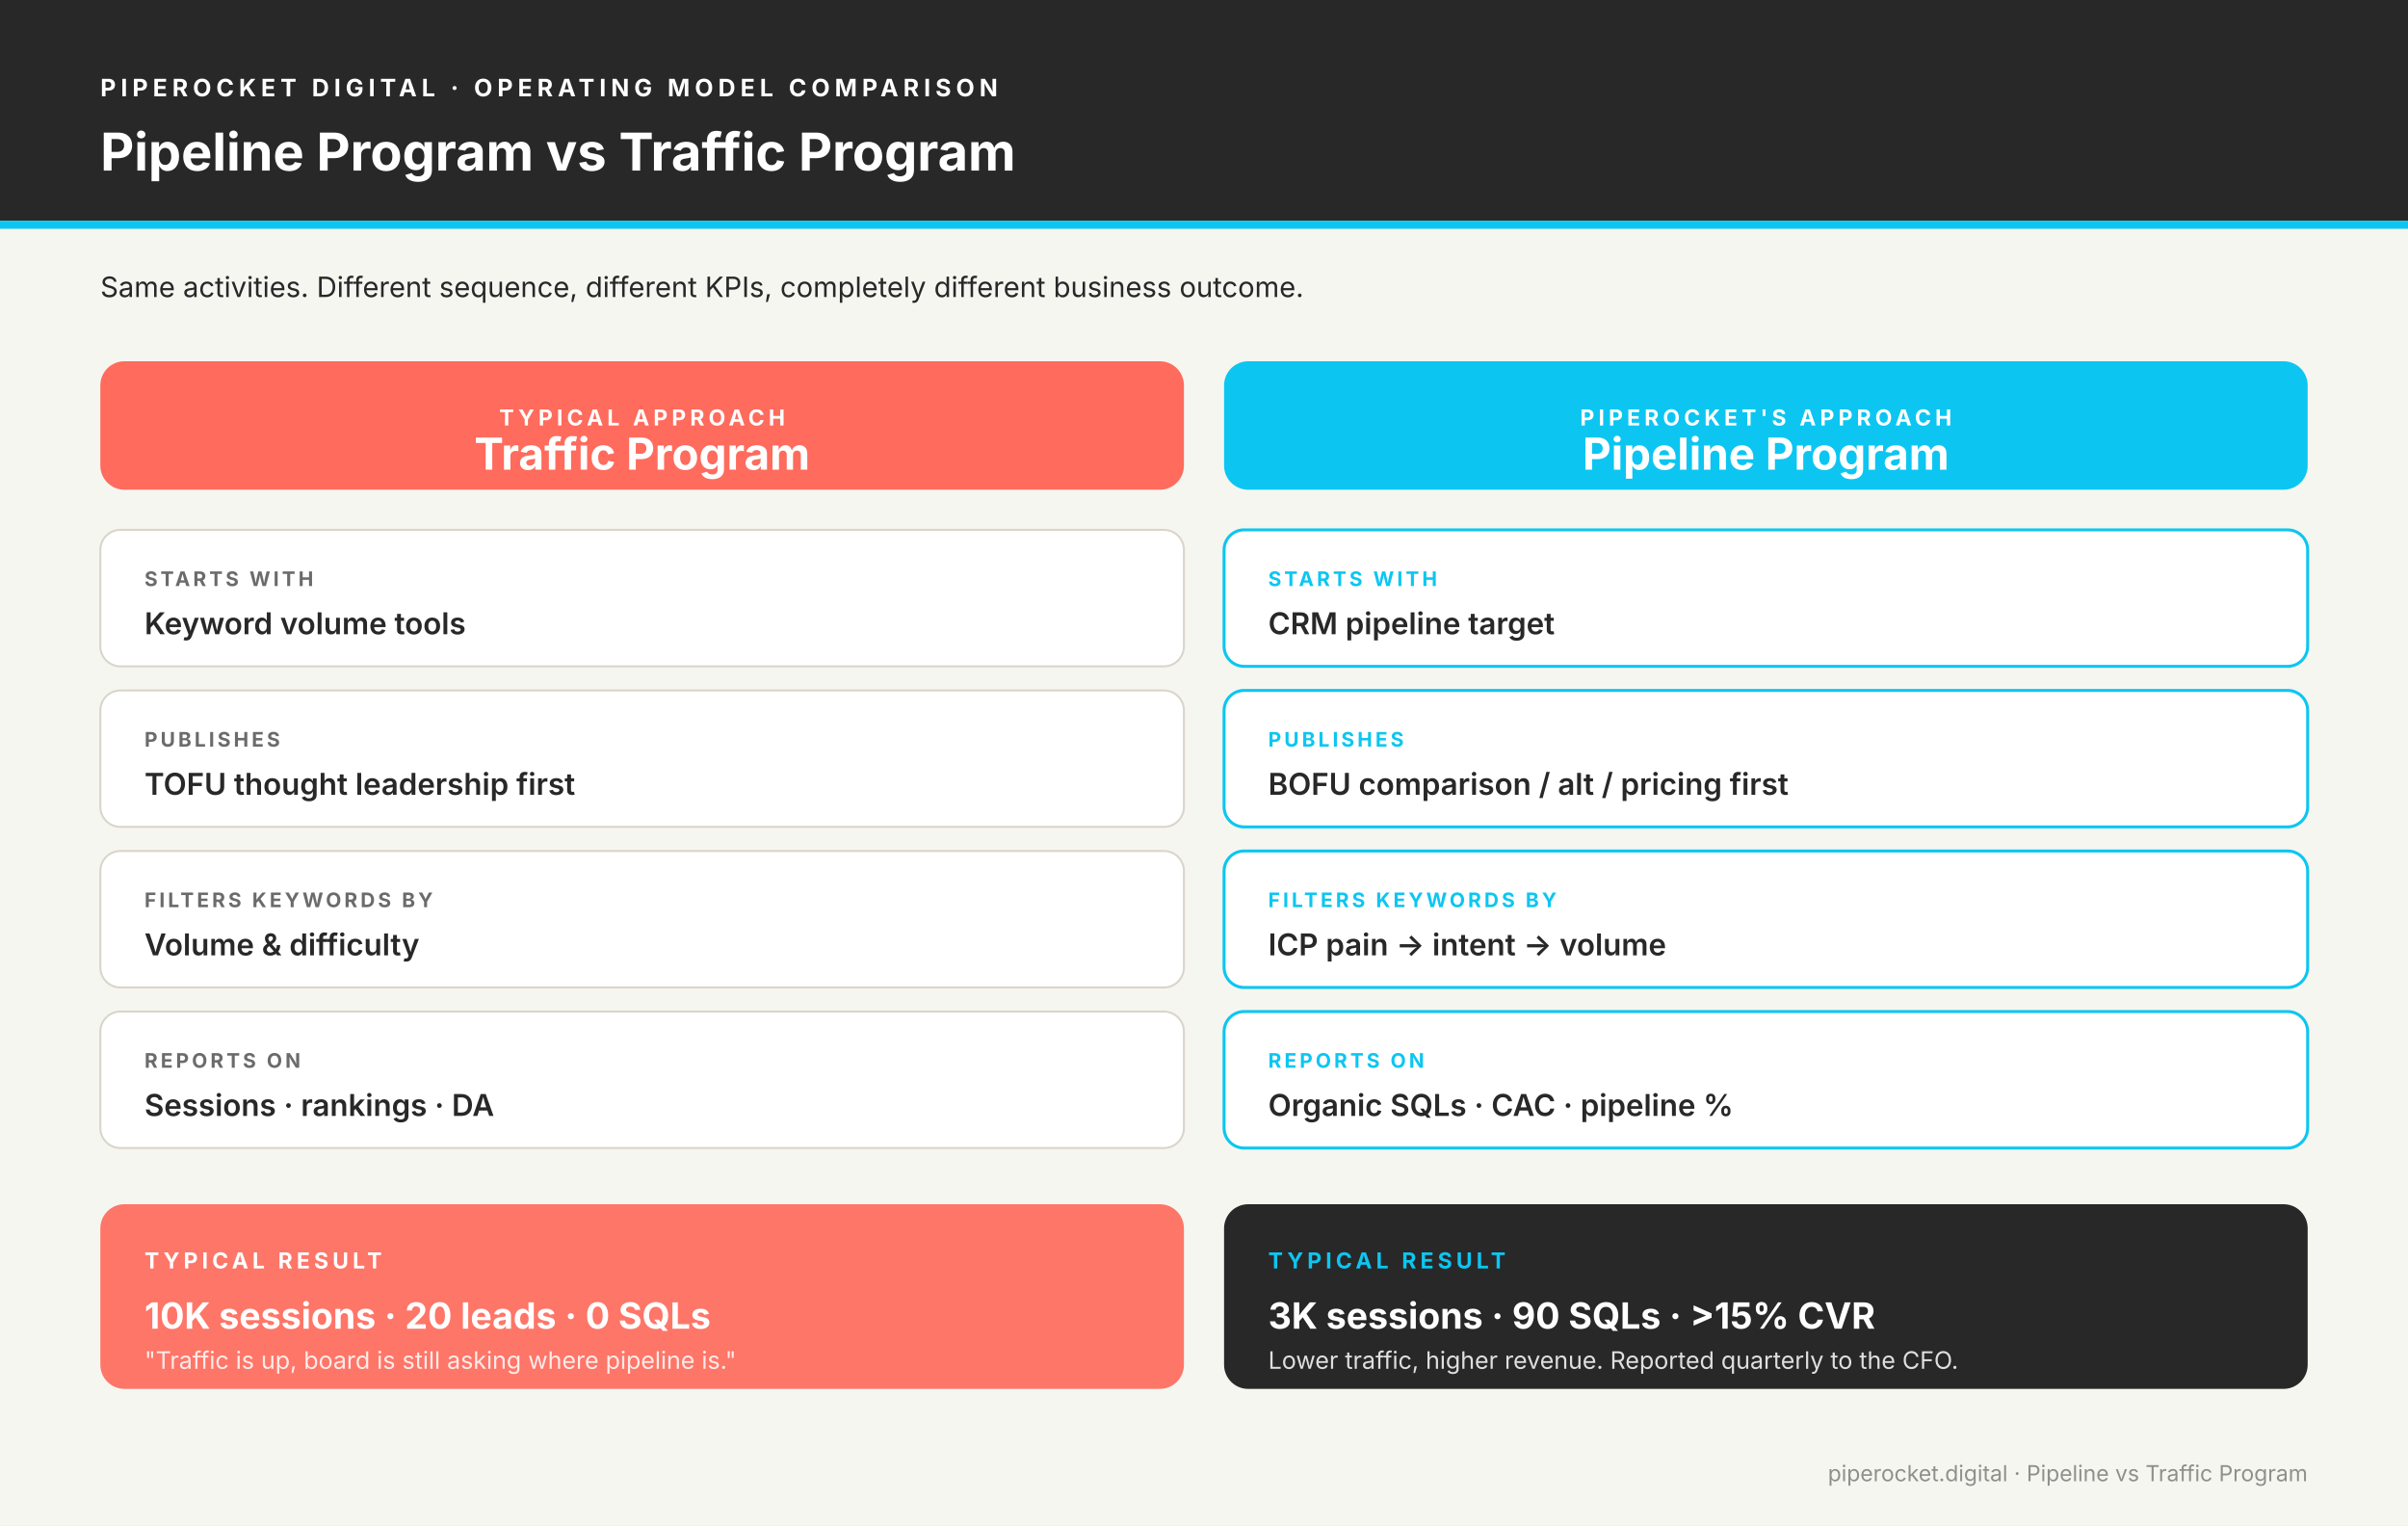
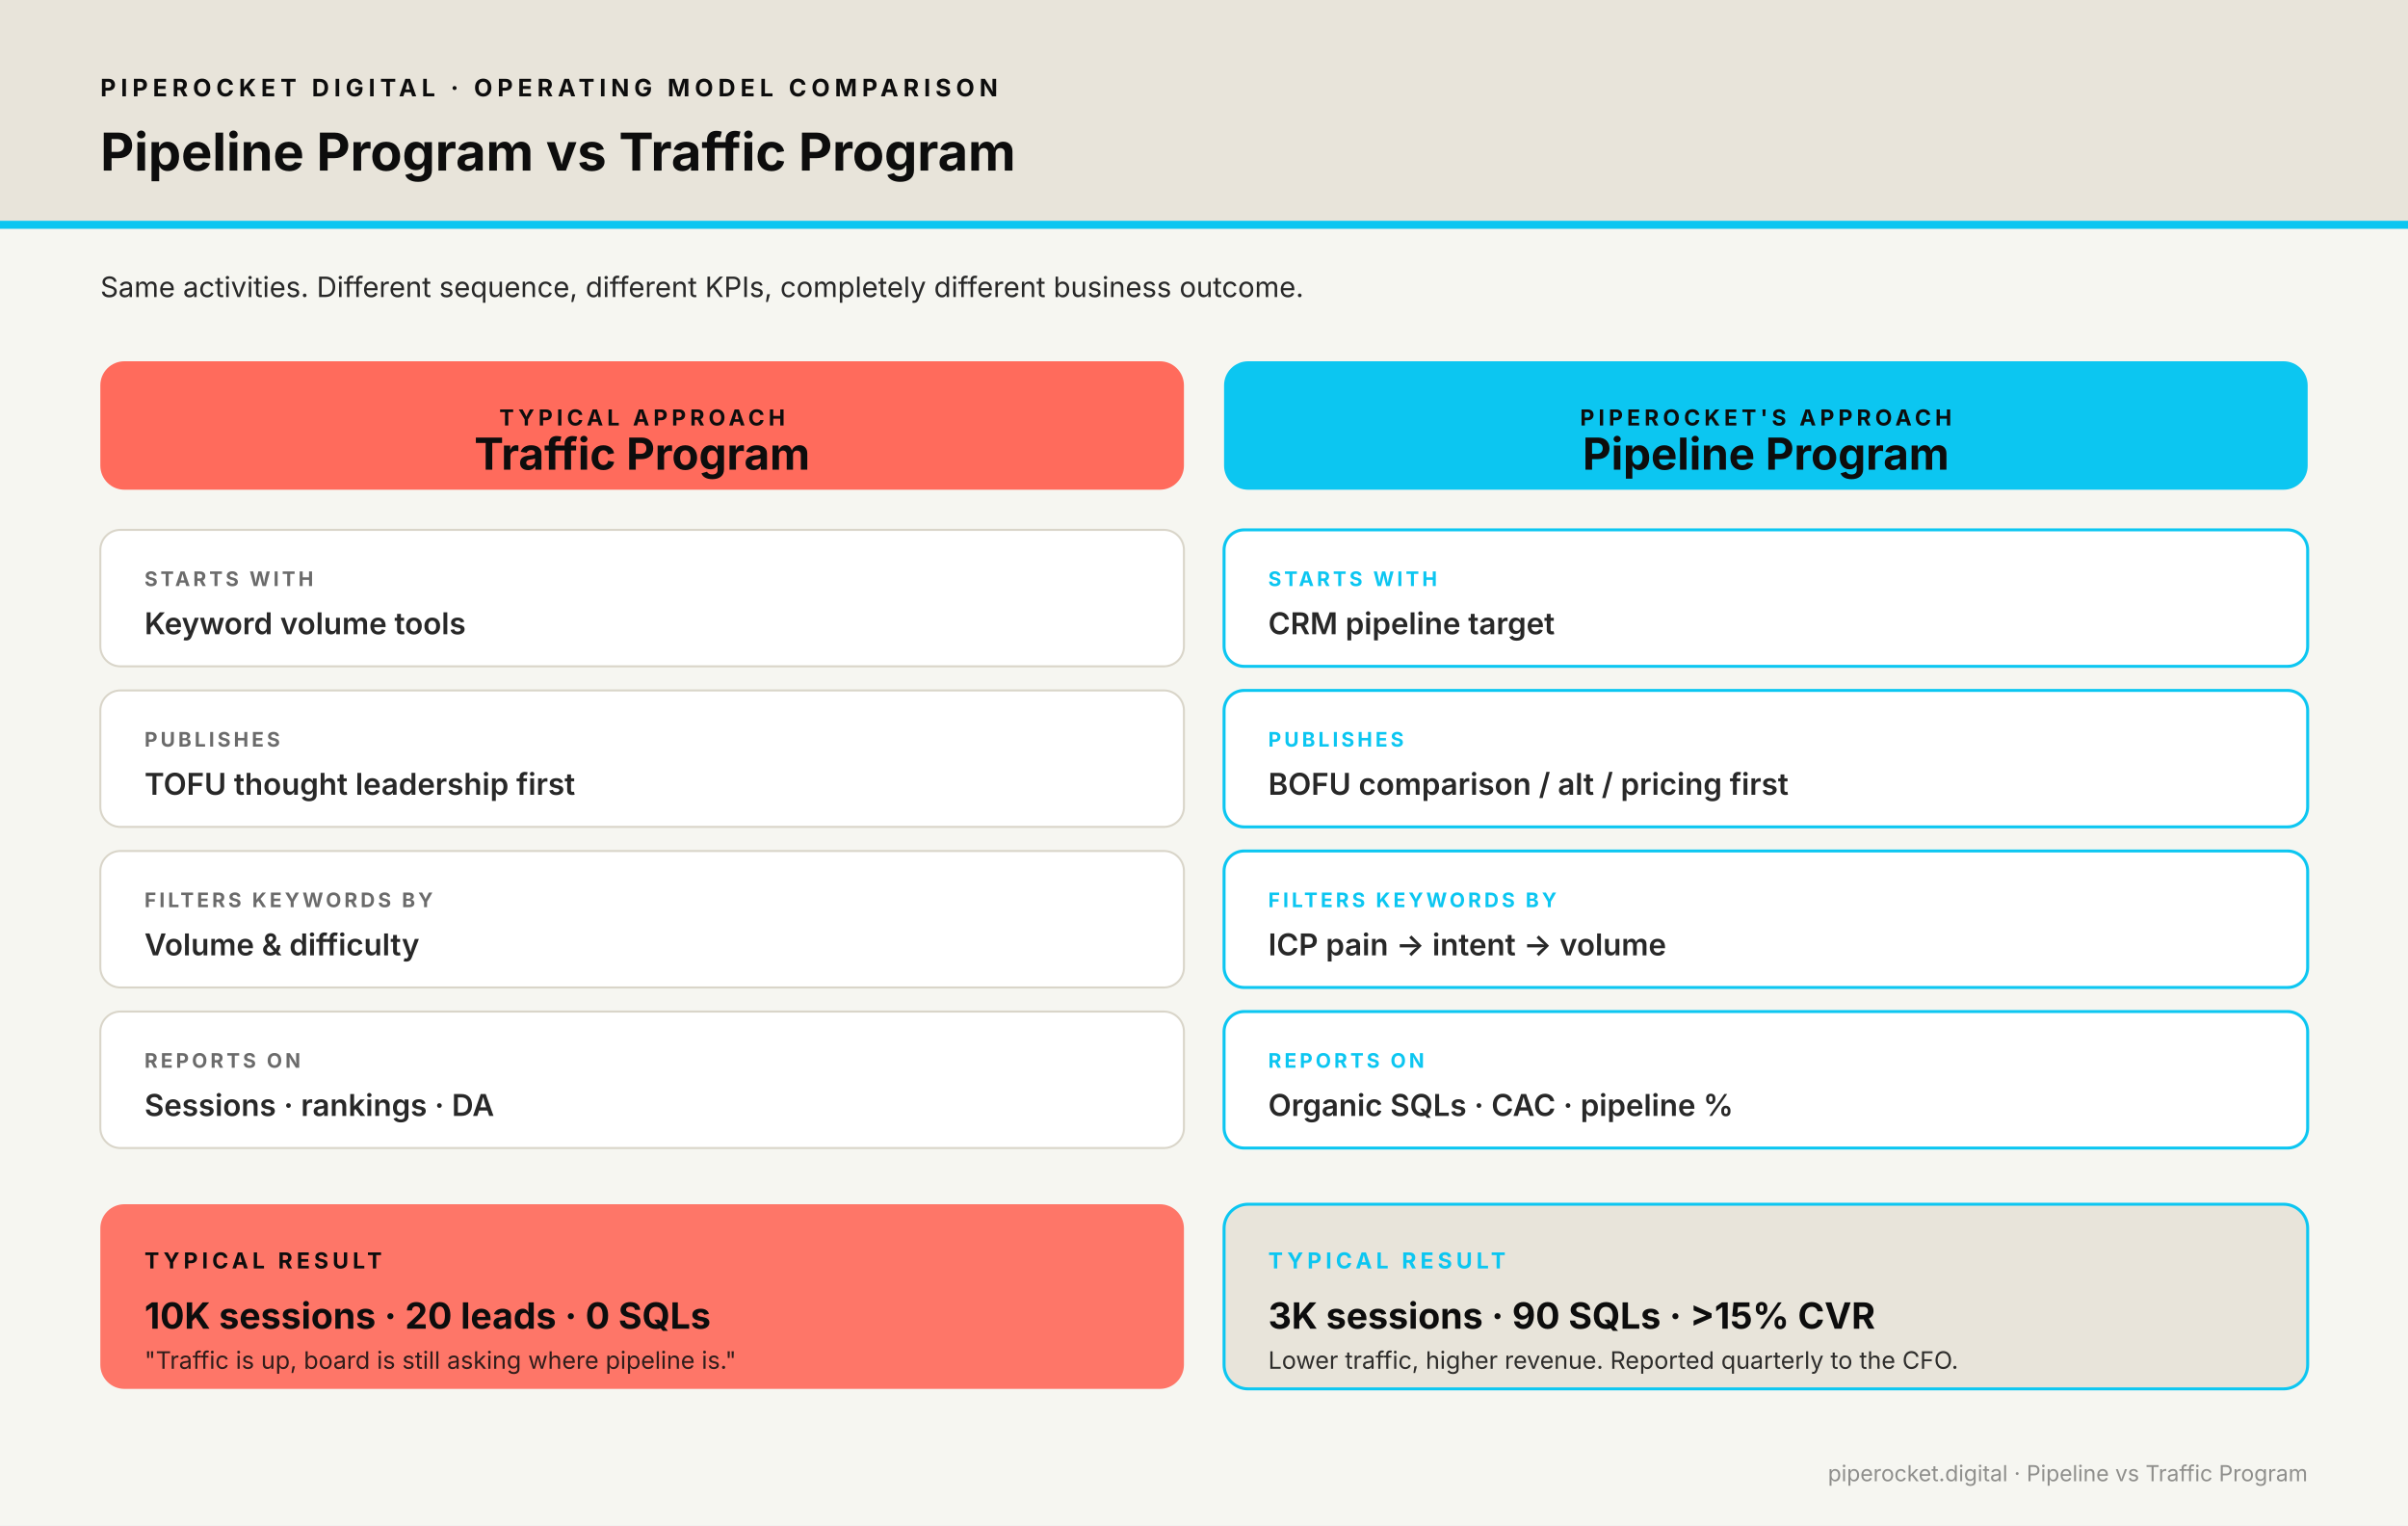
<svg xmlns="http://www.w3.org/2000/svg" viewBox="0 0 1200 760" role="img" aria-labelledby="title-p desc-p" font-family="Inter, -apple-system, BlinkMacSystemFont, 'Segoe UI', Arial, sans-serif">
  <rect width="1200" height="760" fill="#F6F6F1" />
-   <rect x="0" y="0" width="1200" height="110" fill="#282828" />
-   <text x="50" y="48" fill="#ffffff" font-size="12" font-weight="700" letter-spacing="2.4">PIPEROCKET DIGITAL · OPERATING MODEL COMPARISON</text>
-   <text x="50" y="85" fill="#ffffff" font-size="26" font-weight="700">Pipeline Program vs Traffic Program</text>
+   <rect x="0" y="0" width="1200" height="110" fill="#E8E4DA" />
+   <text x="50" y="48" fill="#0D0D0D" font-size="12" font-weight="700" letter-spacing="2.4">PIPEROCKET DIGITAL · OPERATING MODEL COMPARISON</text>
+   <text x="50" y="85" fill="#0D0D0D" font-size="26" font-weight="700">Pipeline Program vs Traffic Program</text>
  <rect x="0" y="110" width="1200" height="4" fill="#0CC6F1" />
  <text x="50" y="148" fill="#282828" font-size="14">Same activities. Different sequence, different KPIs, completely different business outcome.</text>
  <g transform="translate(50, 180)">
    <rect width="540" height="64" rx="12" fill="#FF6B5C" />
-     <text x="270" y="32" fill="#ffffff" font-size="11" font-weight="700" letter-spacing="2" text-anchor="middle">TYPICAL APPROACH</text>
-     <text x="270" y="54" fill="#ffffff" font-size="22" font-weight="700" text-anchor="middle">Traffic Program</text>
+     <text x="270" y="32" fill="#0D0D0D" font-size="11" font-weight="700" letter-spacing="2" text-anchor="middle">TYPICAL APPROACH</text>
+     <text x="270" y="54" fill="#0D0D0D" font-size="22" font-weight="700" text-anchor="middle">Traffic Program</text>
  </g>
  <g transform="translate(610, 180)">
    <rect width="540" height="64" rx="12" fill="#0CC6F1" />
-     <text x="270" y="32" fill="#ffffff" font-size="11" font-weight="700" letter-spacing="2" text-anchor="middle">PIPEROCKET'S APPROACH</text>
-     <text x="270" y="54" fill="#ffffff" font-size="22" font-weight="700" text-anchor="middle">Pipeline Program</text>
+     <text x="270" y="32" fill="#0D0D0D" font-size="11" font-weight="700" letter-spacing="2" text-anchor="middle">PIPEROCKET'S APPROACH</text>
+     <text x="270" y="54" fill="#0D0D0D" font-size="22" font-weight="700" text-anchor="middle">Pipeline Program</text>
  </g>
  <g transform="translate(50, 264)">
    <rect width="540" height="68" rx="10" fill="#ffffff" stroke="#D9D5C9" />
    <text x="22" y="28" fill="#6B6B6B" font-size="10" font-weight="700" letter-spacing="1.5">STARTS WITH</text>
    <text x="22" y="52" fill="#282828" font-size="15" font-weight="600">Keyword volume tools</text>
  </g>
  <g transform="translate(610, 264)">
    <rect width="540" height="68" rx="10" fill="#ffffff" stroke="#0CC6F1" stroke-width="1.5" />
    <text x="22" y="28" fill="#0CC6F1" font-size="10" font-weight="700" letter-spacing="1.5">STARTS WITH</text>
    <text x="22" y="52" fill="#282828" font-size="15" font-weight="600">CRM pipeline target</text>
  </g>
  <g transform="translate(50, 344)">
    <rect width="540" height="68" rx="10" fill="#ffffff" stroke="#D9D5C9" />
    <text x="22" y="28" fill="#6B6B6B" font-size="10" font-weight="700" letter-spacing="1.5">PUBLISHES</text>
    <text x="22" y="52" fill="#282828" font-size="15" font-weight="600">TOFU thought leadership first</text>
  </g>
  <g transform="translate(610, 344)">
    <rect width="540" height="68" rx="10" fill="#ffffff" stroke="#0CC6F1" stroke-width="1.5" />
    <text x="22" y="28" fill="#0CC6F1" font-size="10" font-weight="700" letter-spacing="1.5">PUBLISHES</text>
    <text x="22" y="52" fill="#282828" font-size="15" font-weight="600">BOFU comparison / alt / pricing first</text>
  </g>
  <g transform="translate(50, 424)">
    <rect width="540" height="68" rx="10" fill="#ffffff" stroke="#D9D5C9" />
    <text x="22" y="28" fill="#6B6B6B" font-size="10" font-weight="700" letter-spacing="1.5">FILTERS KEYWORDS BY</text>
    <text x="22" y="52" fill="#282828" font-size="15" font-weight="600">Volume &amp; difficulty</text>
  </g>
  <g transform="translate(610, 424)">
    <rect width="540" height="68" rx="10" fill="#ffffff" stroke="#0CC6F1" stroke-width="1.5" />
    <text x="22" y="28" fill="#0CC6F1" font-size="10" font-weight="700" letter-spacing="1.5">FILTERS KEYWORDS BY</text>
    <text x="22" y="52" fill="#282828" font-size="15" font-weight="600">ICP pain → intent → volume</text>
  </g>
  <g transform="translate(50, 504)">
    <rect width="540" height="68" rx="10" fill="#ffffff" stroke="#D9D5C9" />
    <text x="22" y="28" fill="#6B6B6B" font-size="10" font-weight="700" letter-spacing="1.5">REPORTS ON</text>
    <text x="22" y="52" fill="#282828" font-size="15" font-weight="600">Sessions · rankings · DA</text>
  </g>
  <g transform="translate(610, 504)">
    <rect width="540" height="68" rx="10" fill="#ffffff" stroke="#0CC6F1" stroke-width="1.5" />
    <text x="22" y="28" fill="#0CC6F1" font-size="10" font-weight="700" letter-spacing="1.5">REPORTS ON</text>
    <text x="22" y="52" fill="#282828" font-size="15" font-weight="600">Organic SQLs · CAC · pipeline %</text>
  </g>
  <g transform="translate(50, 600)">
    <rect width="540" height="92" rx="12" fill="#FF6B5C" opacity="0.92" />
-     <text x="22" y="32" fill="#ffffff" font-size="11" font-weight="700" letter-spacing="2">TYPICAL RESULT</text>
-     <text x="22" y="62" fill="#ffffff" font-size="18" font-weight="700">10K sessions · 20 leads · 0 SQLs</text>
-     <text x="22" y="82" fill="rgba(255,255,255,0.85)" font-size="12">"Traffic is up, board is still asking where pipeline is."</text>
+     <text x="22" y="32" fill="#0D0D0D" font-size="11" font-weight="700" letter-spacing="2">TYPICAL RESULT</text>
+     <text x="22" y="62" fill="#0D0D0D" font-size="18" font-weight="700">10K sessions · 20 leads · 0 SQLs</text>
+     <text x="22" y="82" fill="rgba(13, 13, 13, 0.85)" font-size="12">"Traffic is up, board is still asking where pipeline is."</text>
  </g>
  <g transform="translate(610, 600)">
-     <rect width="540" height="92" rx="12" fill="#282828" />
+     <rect width="540" height="92" rx="12" fill="#E8E4DA" stroke="#0CC6F1" stroke-width="1.5" />
    <text x="22" y="32" fill="#0CC6F1" font-size="11" font-weight="700" letter-spacing="2">TYPICAL RESULT</text>
-     <text x="22" y="62" fill="#ffffff" font-size="18" font-weight="700">3K sessions · 90 SQLs · &gt;15% CVR</text>
-     <text x="22" y="82" fill="rgba(255,255,255,0.85)" font-size="12">Lower traffic, higher revenue. Reported quarterly to the CFO.</text>
+     <text x="22" y="62" fill="#0D0D0D" font-size="18" font-weight="700">3K sessions · 90 SQLs · &gt;15% CVR</text>
+     <text x="22" y="82" fill="rgba(13, 13, 13, 0.85)" font-size="12">Lower traffic, higher revenue. Reported quarterly to the CFO.</text>
  </g>
  <text x="1150" y="738" fill="rgba(40,40,40,0.5)" font-size="11" text-anchor="end">piperocket.digital · Pipeline vs Traffic Program</text>
</svg>
